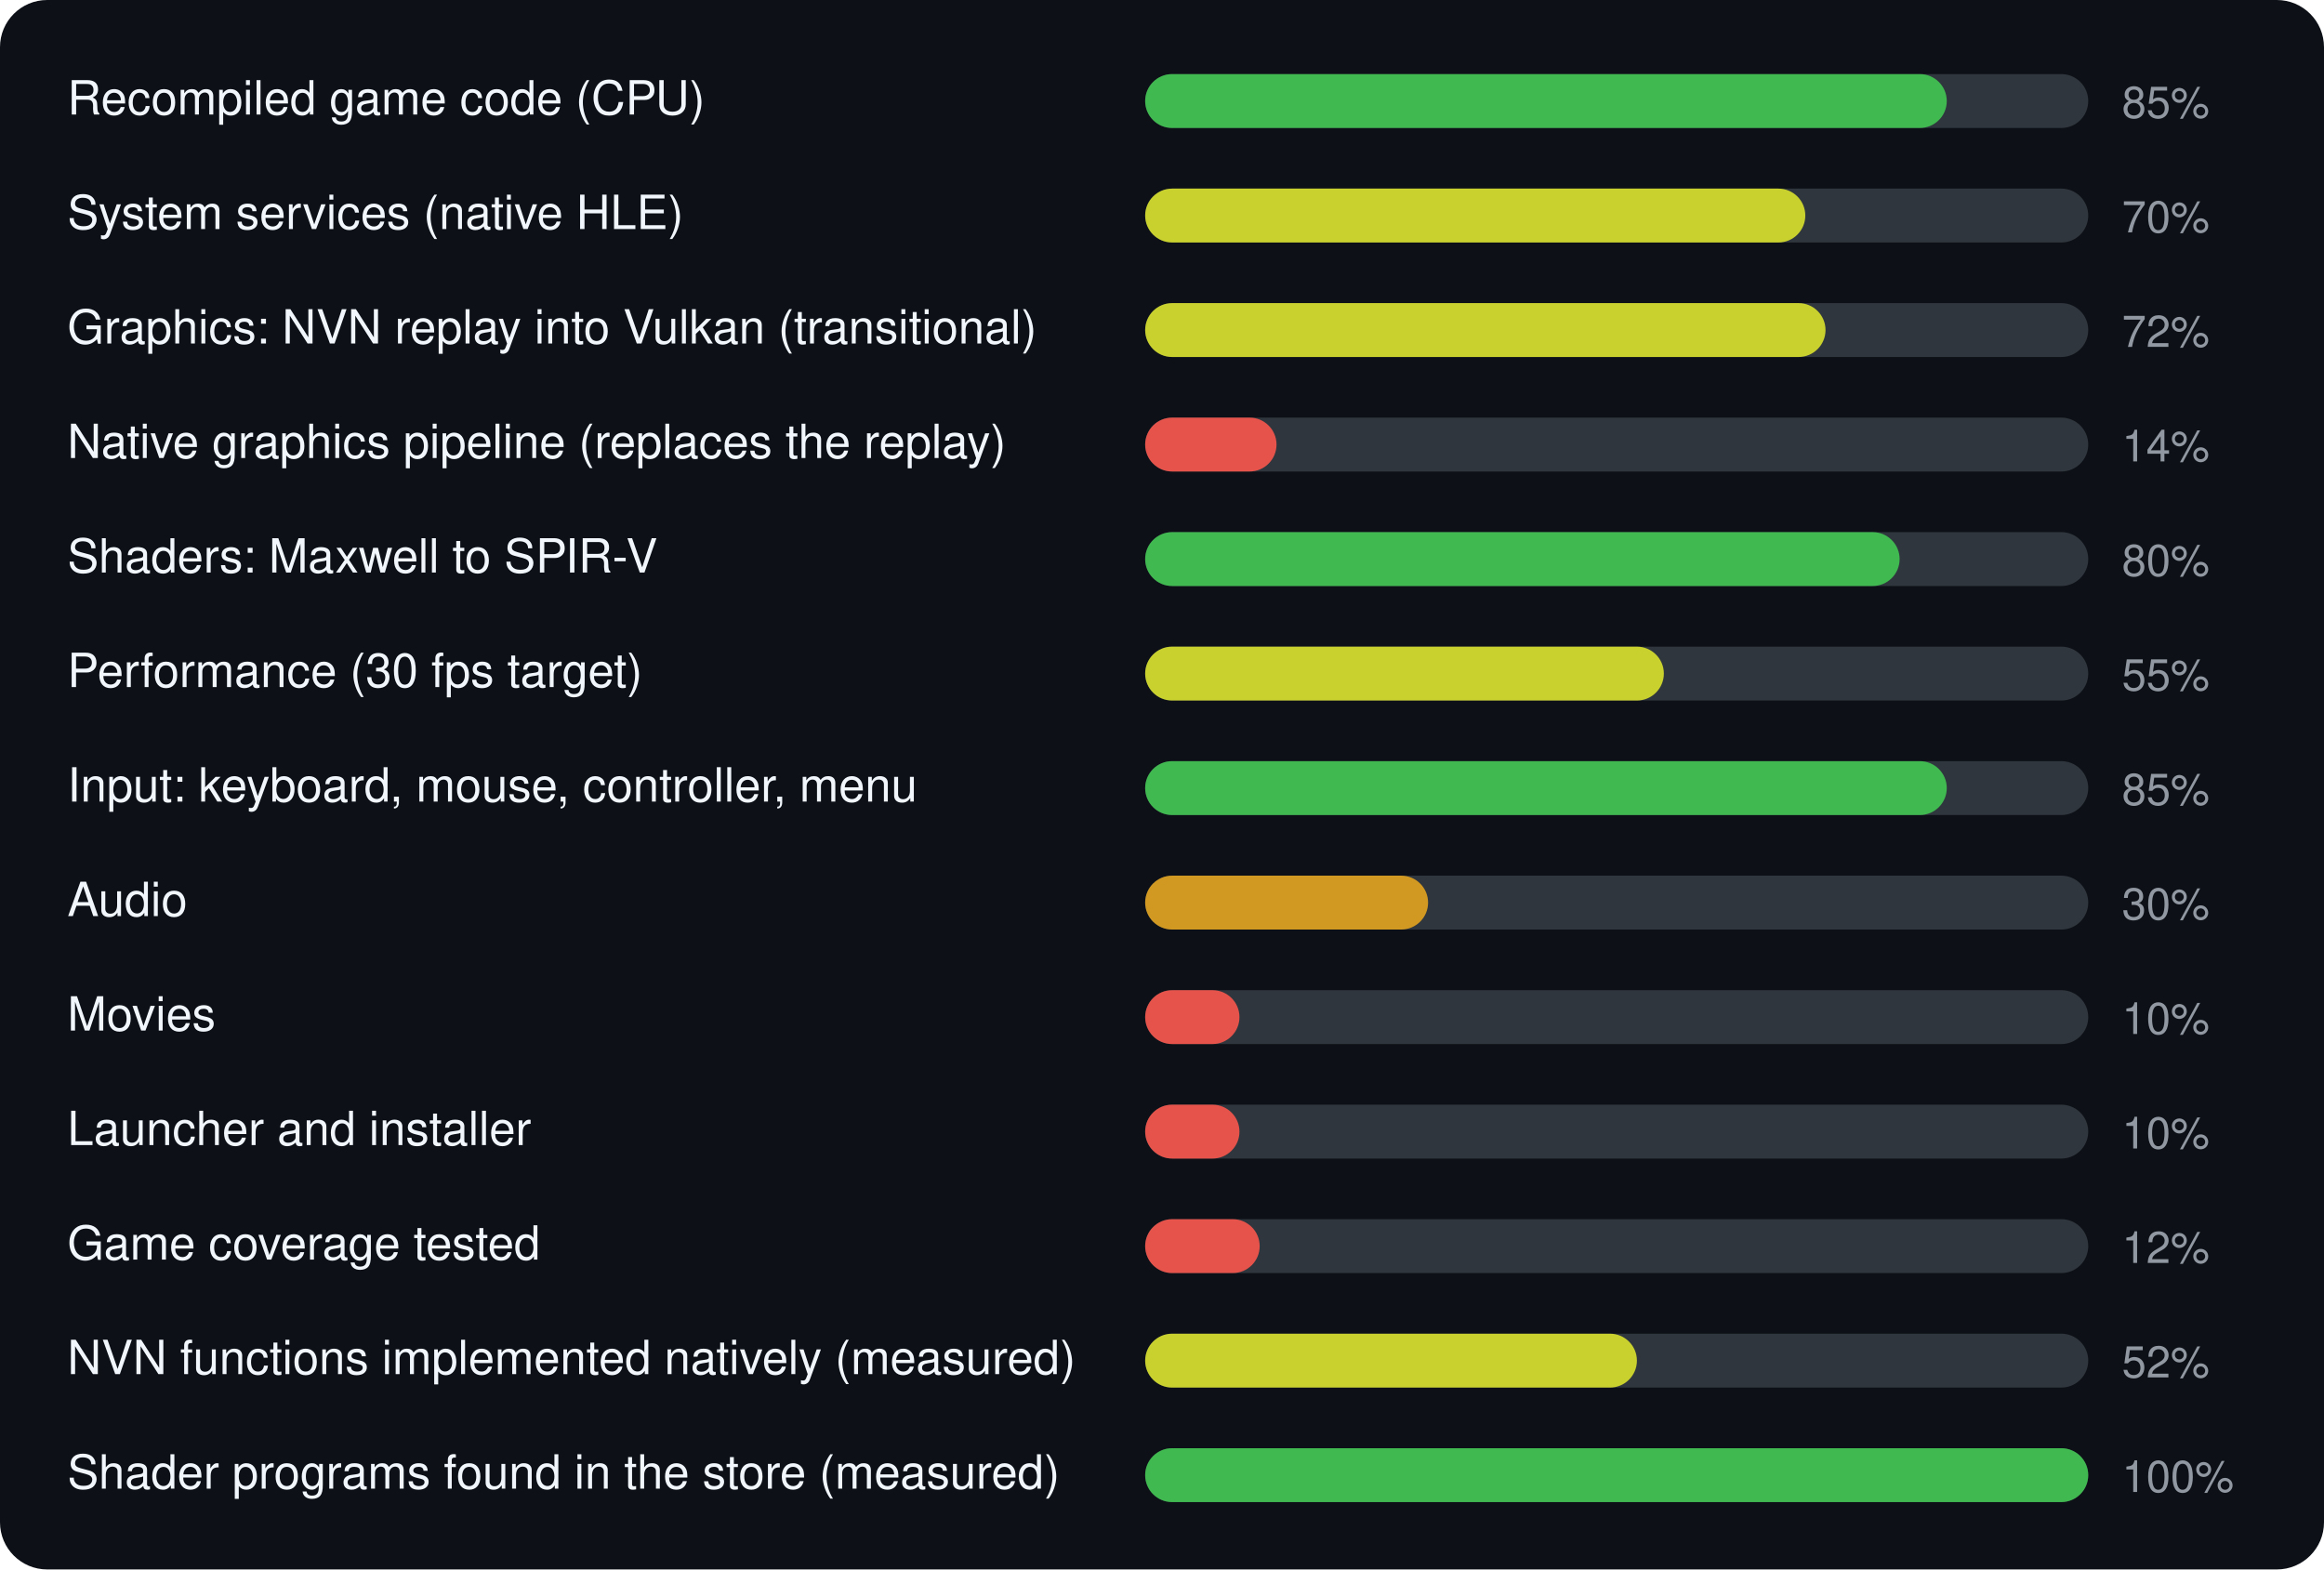
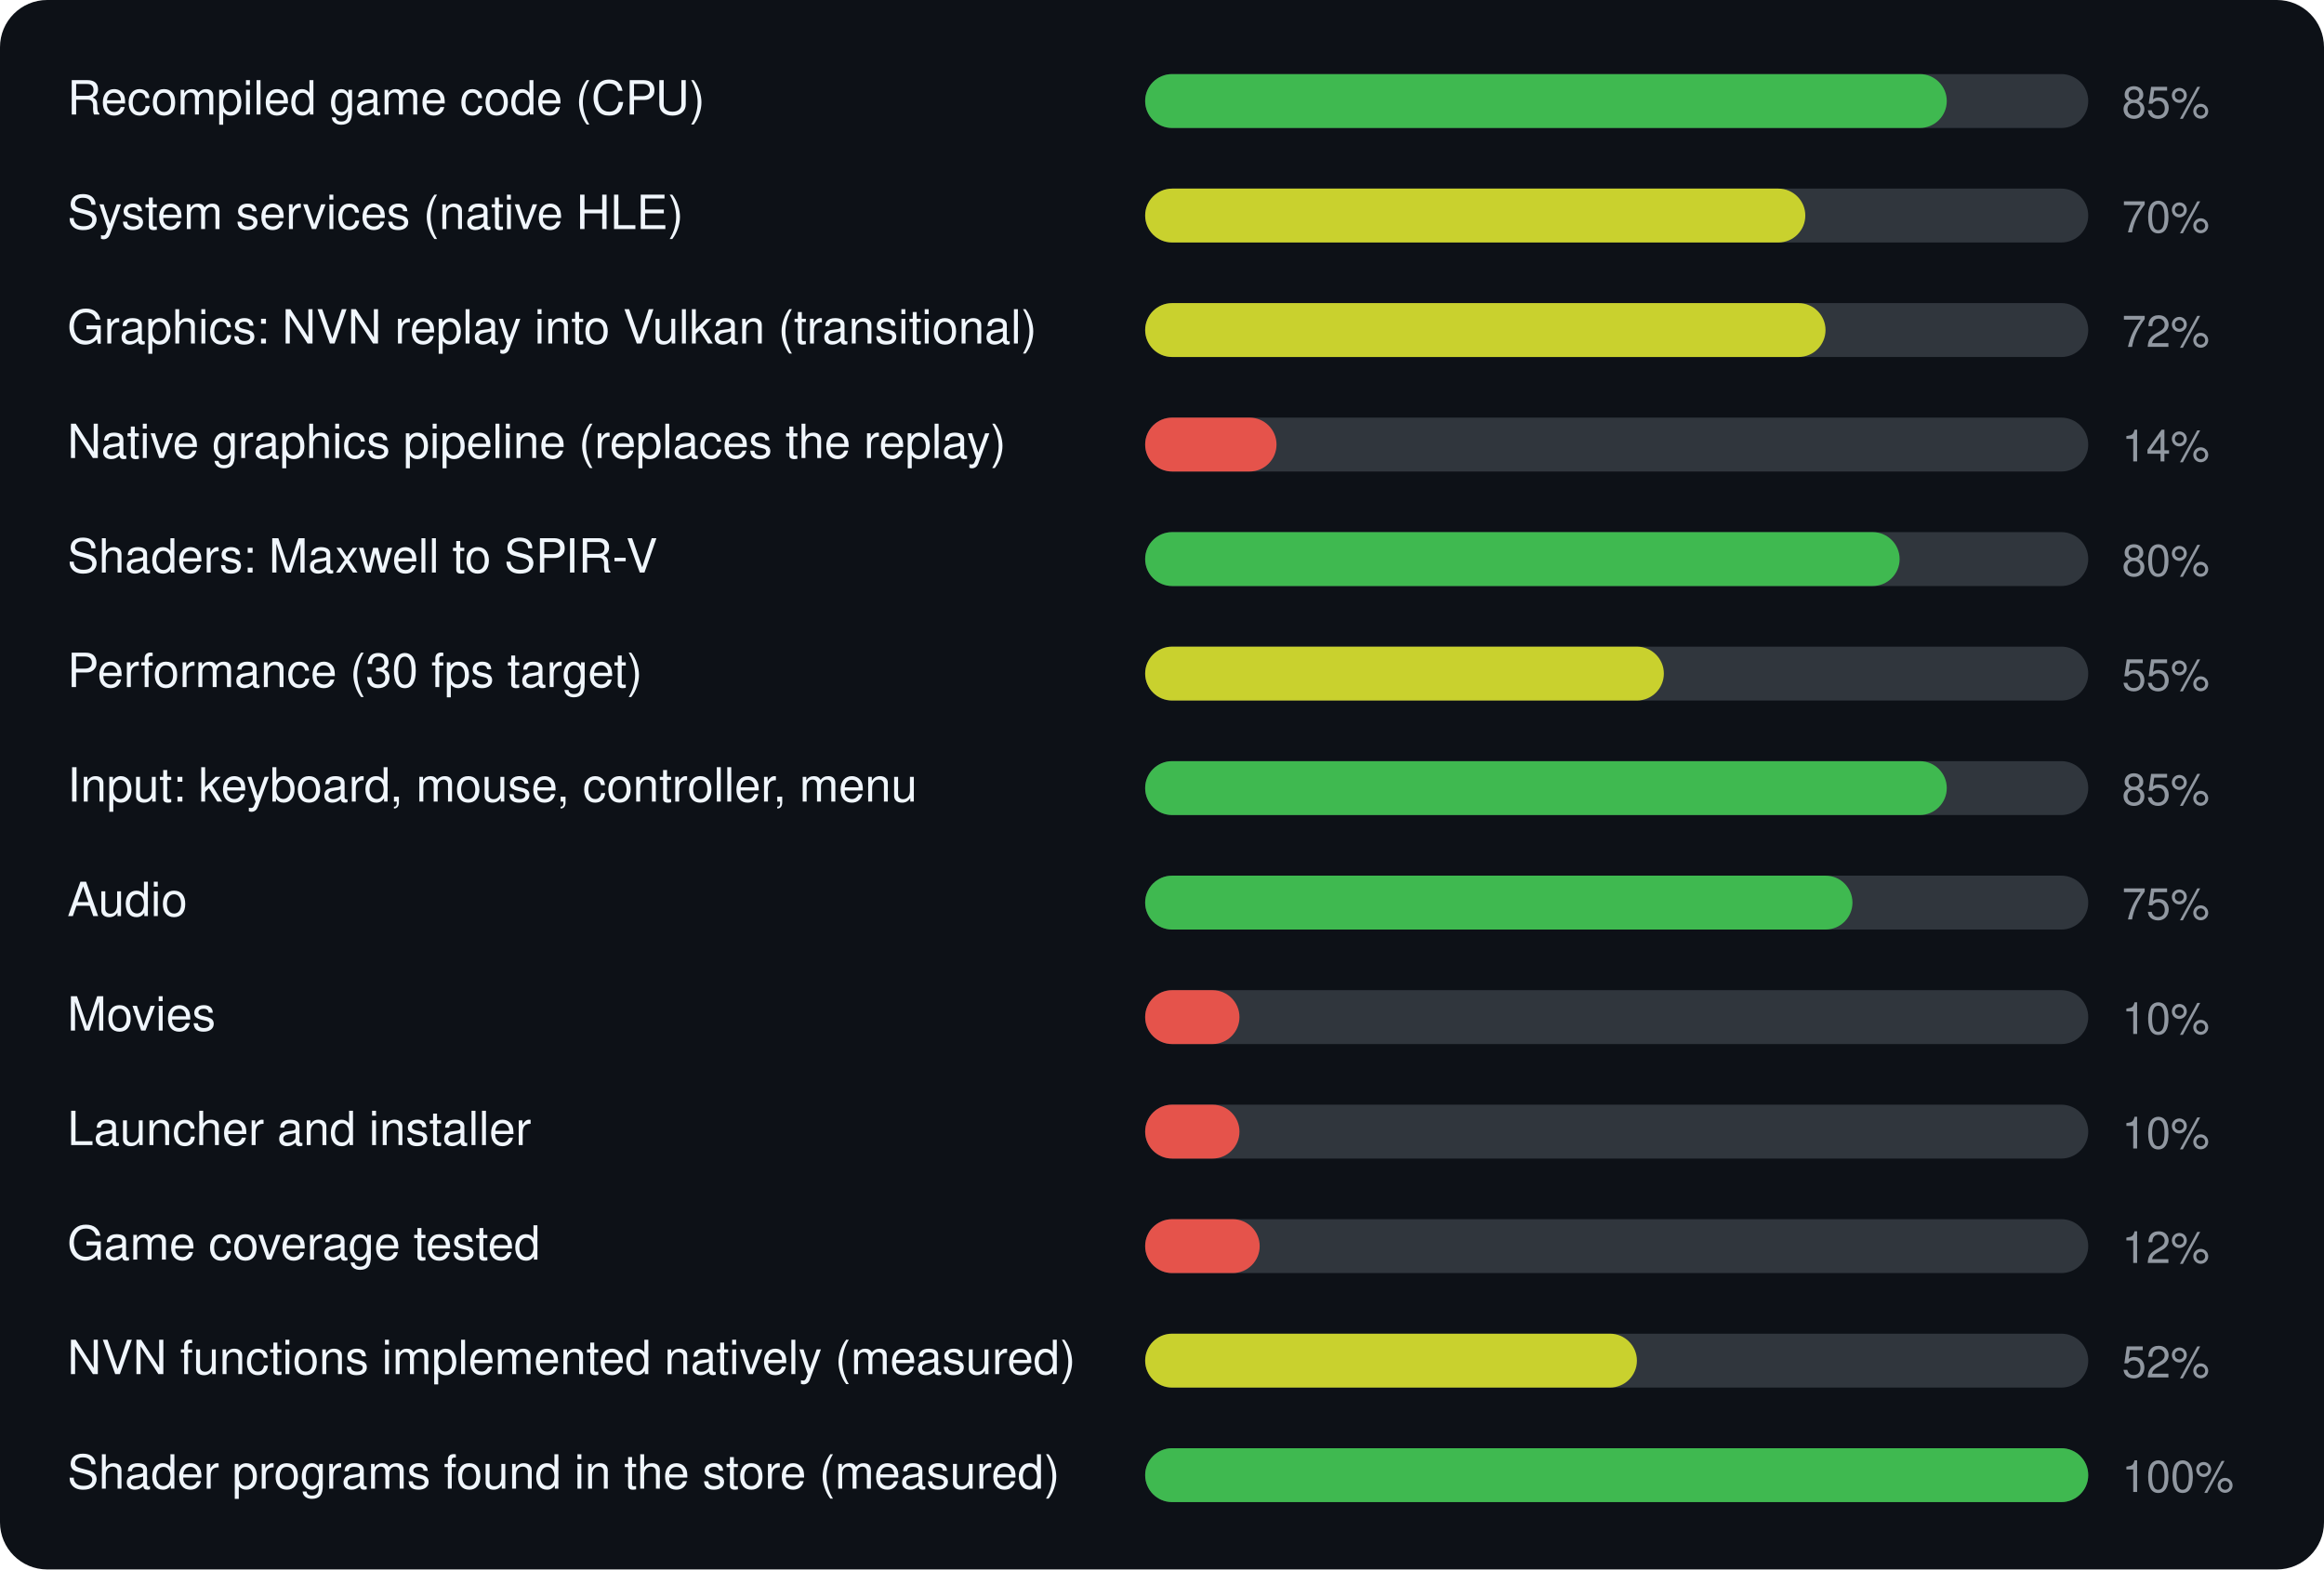
<svg xmlns="http://www.w3.org/2000/svg" width="690" height="466" viewBox="0 0 690 466" role="img" aria-label="Progress by area">
  <style>.t{fill:#f0f6fc;font-family:Segoe UI,Helvetica,Arial,sans-serif}.m{fill:#9198a1;font-family:Segoe UI,Helvetica,Arial,sans-serif}</style>
  <rect width="690" height="466" rx="14" fill="#0d1117" />
  <text class="t" x="20" y="34" font-size="14">Recompiled game code (CPU)</text>
  <rect x="340" y="22" width="280" height="16" rx="8" fill="#30363d" />
  <rect x="340" y="22" width="238" height="16" rx="8" fill="#3fb950" />
  <text class="m" x="630" y="35" font-size="13">85%</text>
  <text class="t" x="20" y="68" font-size="14">System services (native HLE)</text>
  <rect x="340" y="56" width="280" height="16" rx="8" fill="#30363d" />
  <rect x="340" y="56" width="196" height="16" rx="8" fill="#c9d12e" />
  <text class="m" x="630" y="69" font-size="13">70%</text>
  <text class="t" x="20" y="102" font-size="14">Graphics: NVN replay into Vulkan (transitional)</text>
  <rect x="340" y="90" width="280" height="16" rx="8" fill="#30363d" />
  <rect x="340" y="90" width="202" height="16" rx="8" fill="#c9d12e" />
  <text class="m" x="630" y="103" font-size="13">72%</text>
  <text class="t" x="20" y="136" font-size="14">Native graphics pipeline (replaces the replay)</text>
  <rect x="340" y="124" width="280" height="16" rx="8" fill="#30363d" />
  <rect x="340" y="124" width="39" height="16" rx="8" fill="#e5534b" />
  <text class="m" x="630" y="137" font-size="13">14%</text>
  <text class="t" x="20" y="170" font-size="14">Shaders: Maxwell to SPIR-V</text>
  <rect x="340" y="158" width="280" height="16" rx="8" fill="#30363d" />
  <rect x="340" y="158" width="224" height="16" rx="8" fill="#3fb950" />
  <text class="m" x="630" y="171" font-size="13">80%</text>
  <text class="t" x="20" y="204" font-size="14">Performance (30 fps target)</text>
  <rect x="340" y="192" width="280" height="16" rx="8" fill="#30363d" />
  <rect x="340" y="192" width="154" height="16" rx="8" fill="#c9d12e" />
  <text class="m" x="630" y="205" font-size="13">55%</text>
  <text class="t" x="20" y="238" font-size="14">Input: keyboard, mouse, controller, menu</text>
  <rect x="340" y="226" width="280" height="16" rx="8" fill="#30363d" />
  <rect x="340" y="226" width="238" height="16" rx="8" fill="#3fb950" />
  <text class="m" x="630" y="239" font-size="13">85%</text>
  <text class="t" x="20" y="272" font-size="14">Audio</text>
  <rect x="340" y="260" width="280" height="16" rx="8" fill="#30363d" />
-   <rect x="340" y="260" width="84" height="16" rx="8" fill="#d29922" />
-   <text class="m" x="630" y="273" font-size="13">30%</text>
+   <rect x="340" y="260" width="210" height="16" rx="8" fill="#3fb950" />
+   <text class="m" x="630" y="273" font-size="13">75%</text>
  <text class="t" x="20" y="306" font-size="14">Movies</text>
  <rect x="340" y="294" width="280" height="16" rx="8" fill="#30363d" />
  <rect x="340" y="294" width="28" height="16" rx="8" fill="#e5534b" />
  <text class="m" x="630" y="307" font-size="13">10%</text>
  <text class="t" x="20" y="340" font-size="14">Launcher and installer</text>
  <rect x="340" y="328" width="280" height="16" rx="8" fill="#30363d" />
  <rect x="340" y="328" width="28" height="16" rx="8" fill="#e5534b" />
  <text class="m" x="630" y="341" font-size="13">10%</text>
  <text class="t" x="20" y="374" font-size="14">Game coverage tested</text>
  <rect x="340" y="362" width="280" height="16" rx="8" fill="#30363d" />
  <rect x="340" y="362" width="34" height="16" rx="8" fill="#e5534b" />
  <text class="m" x="630" y="375" font-size="13">12%</text>
  <text class="t" x="20" y="408" font-size="14">NVN functions implemented natively (measured)</text>
  <rect x="340" y="396" width="280" height="16" rx="8" fill="#30363d" />
  <rect x="340" y="396" width="146" height="16" rx="8" fill="#c9d12e" />
  <text class="m" x="630" y="409" font-size="13">52%</text>
  <text class="t" x="20" y="442" font-size="14">Shader programs found in the store (measured)</text>
  <rect x="340" y="430" width="280" height="16" rx="8" fill="#30363d" />
  <rect x="340" y="430" width="280" height="16" rx="8" fill="#3fb950" />
  <text class="m" x="630" y="443" font-size="13">100%</text>
</svg>
